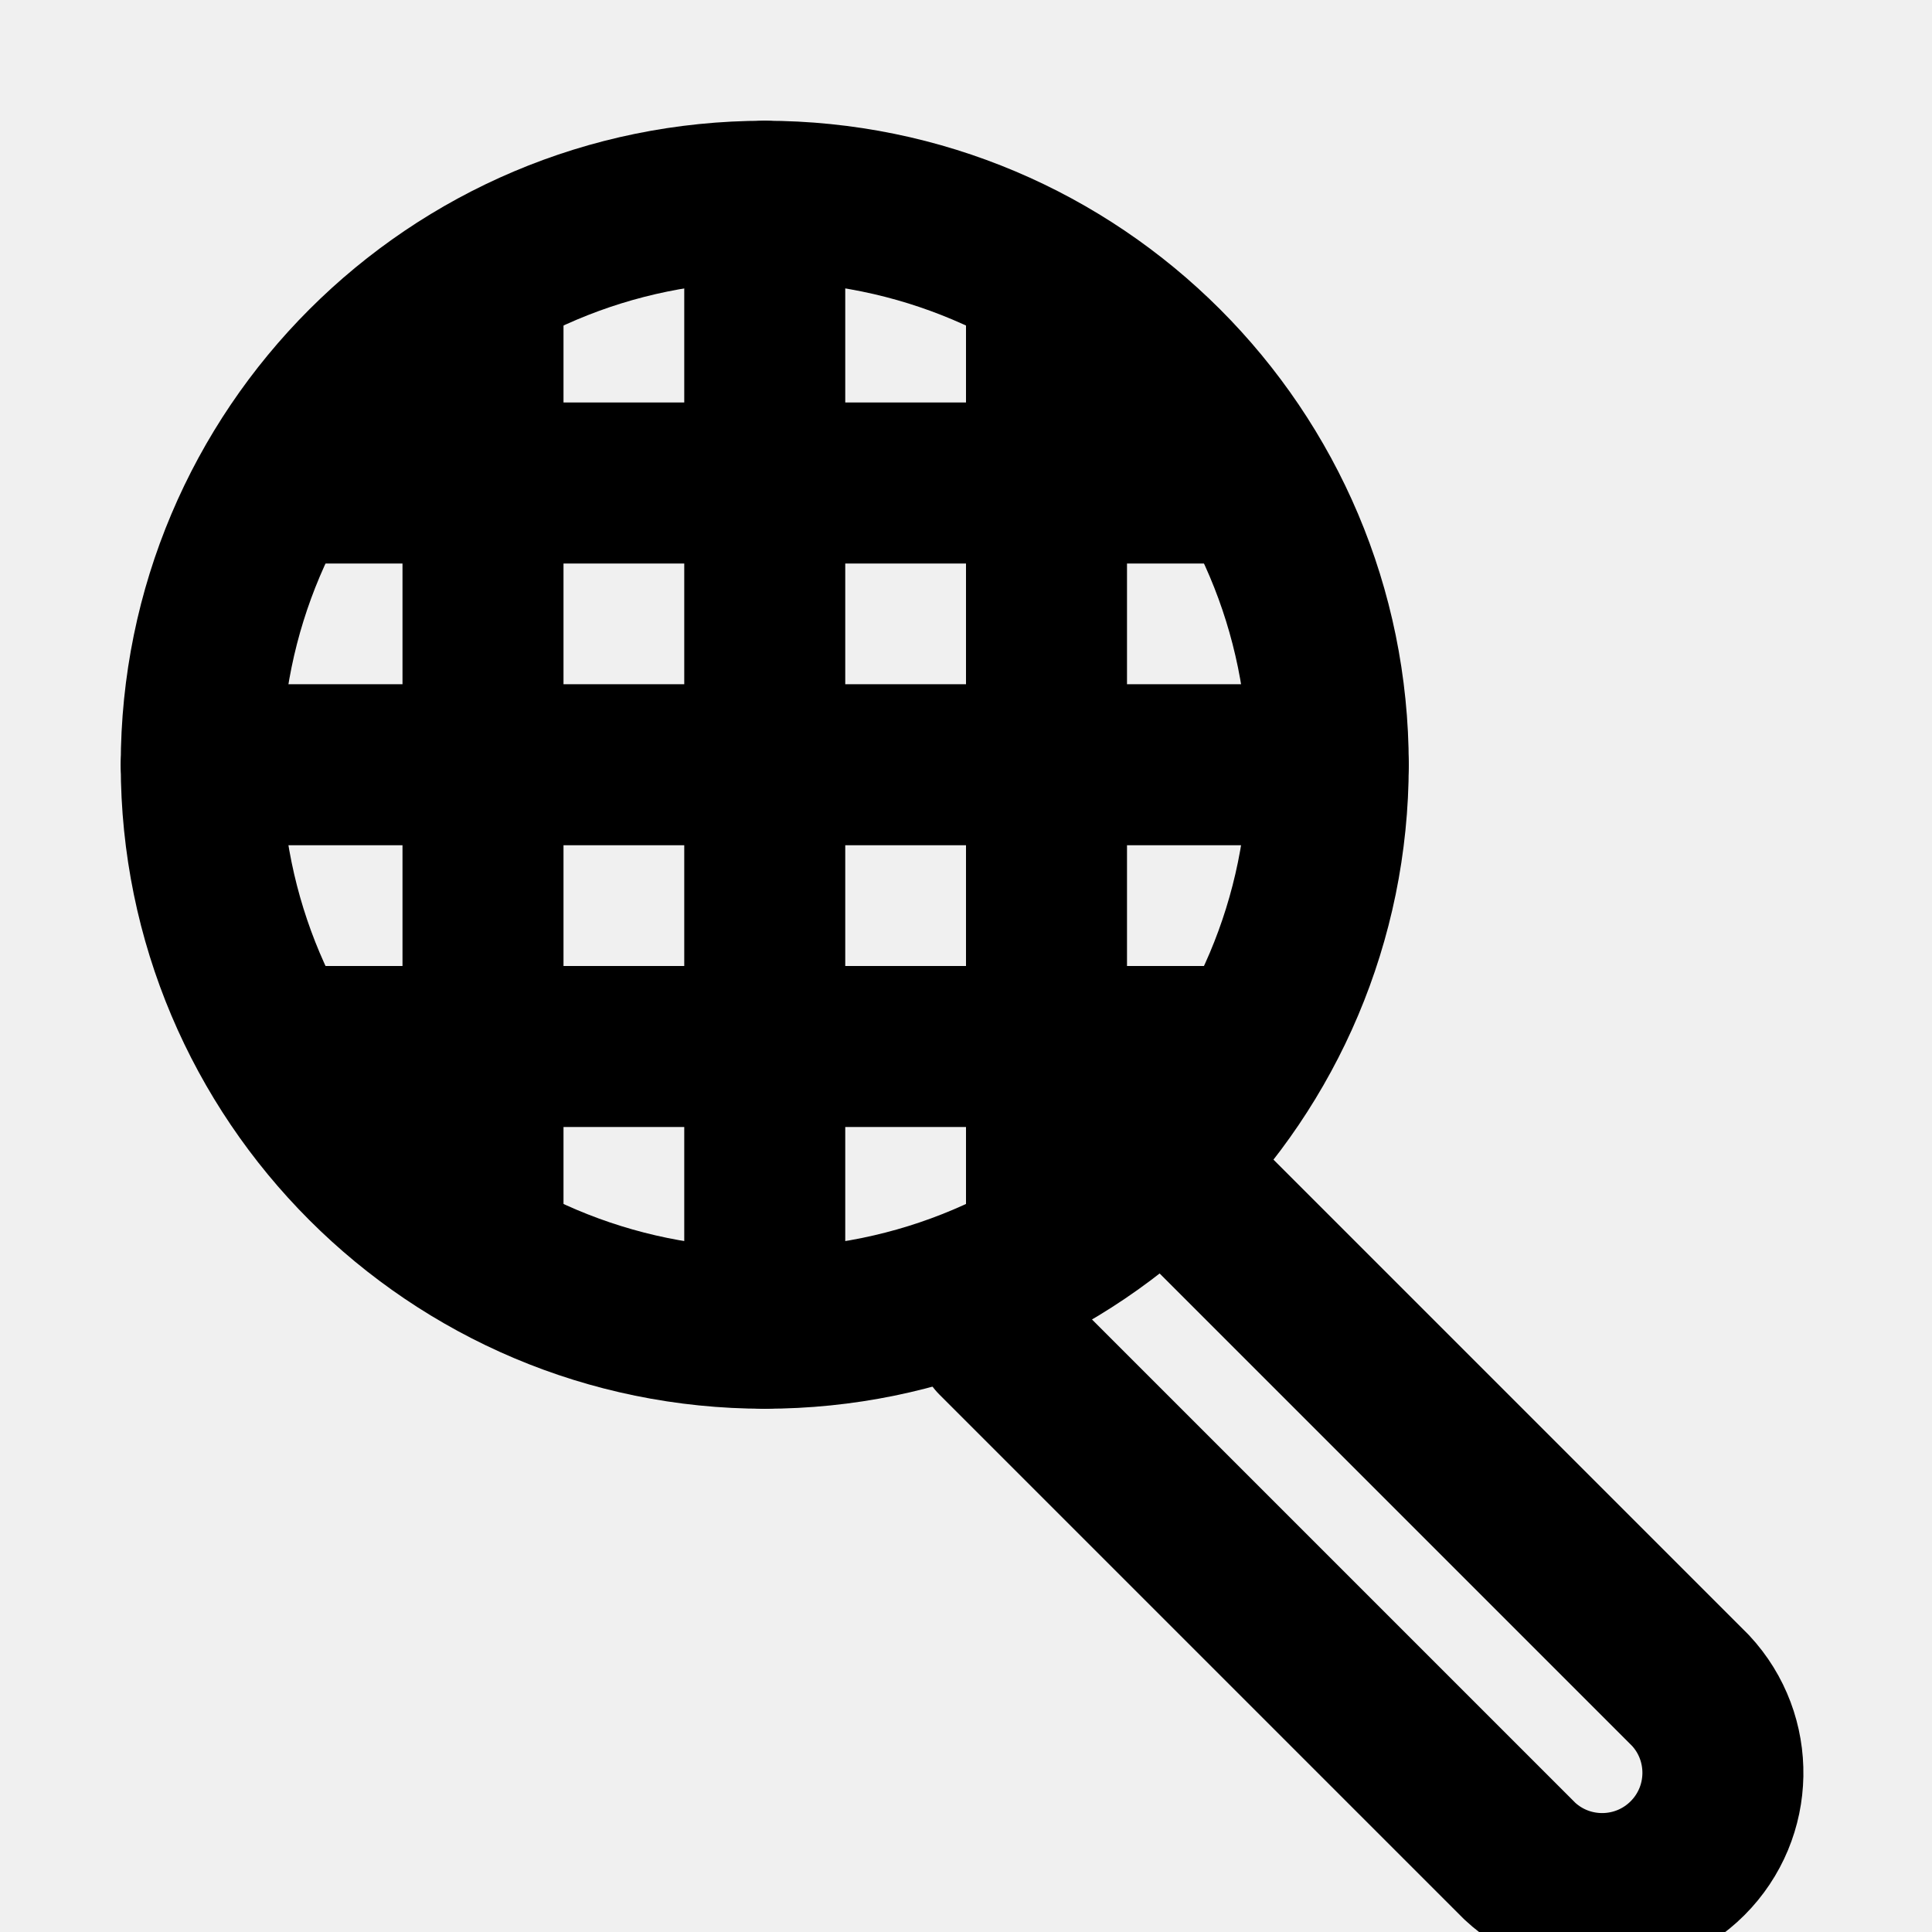
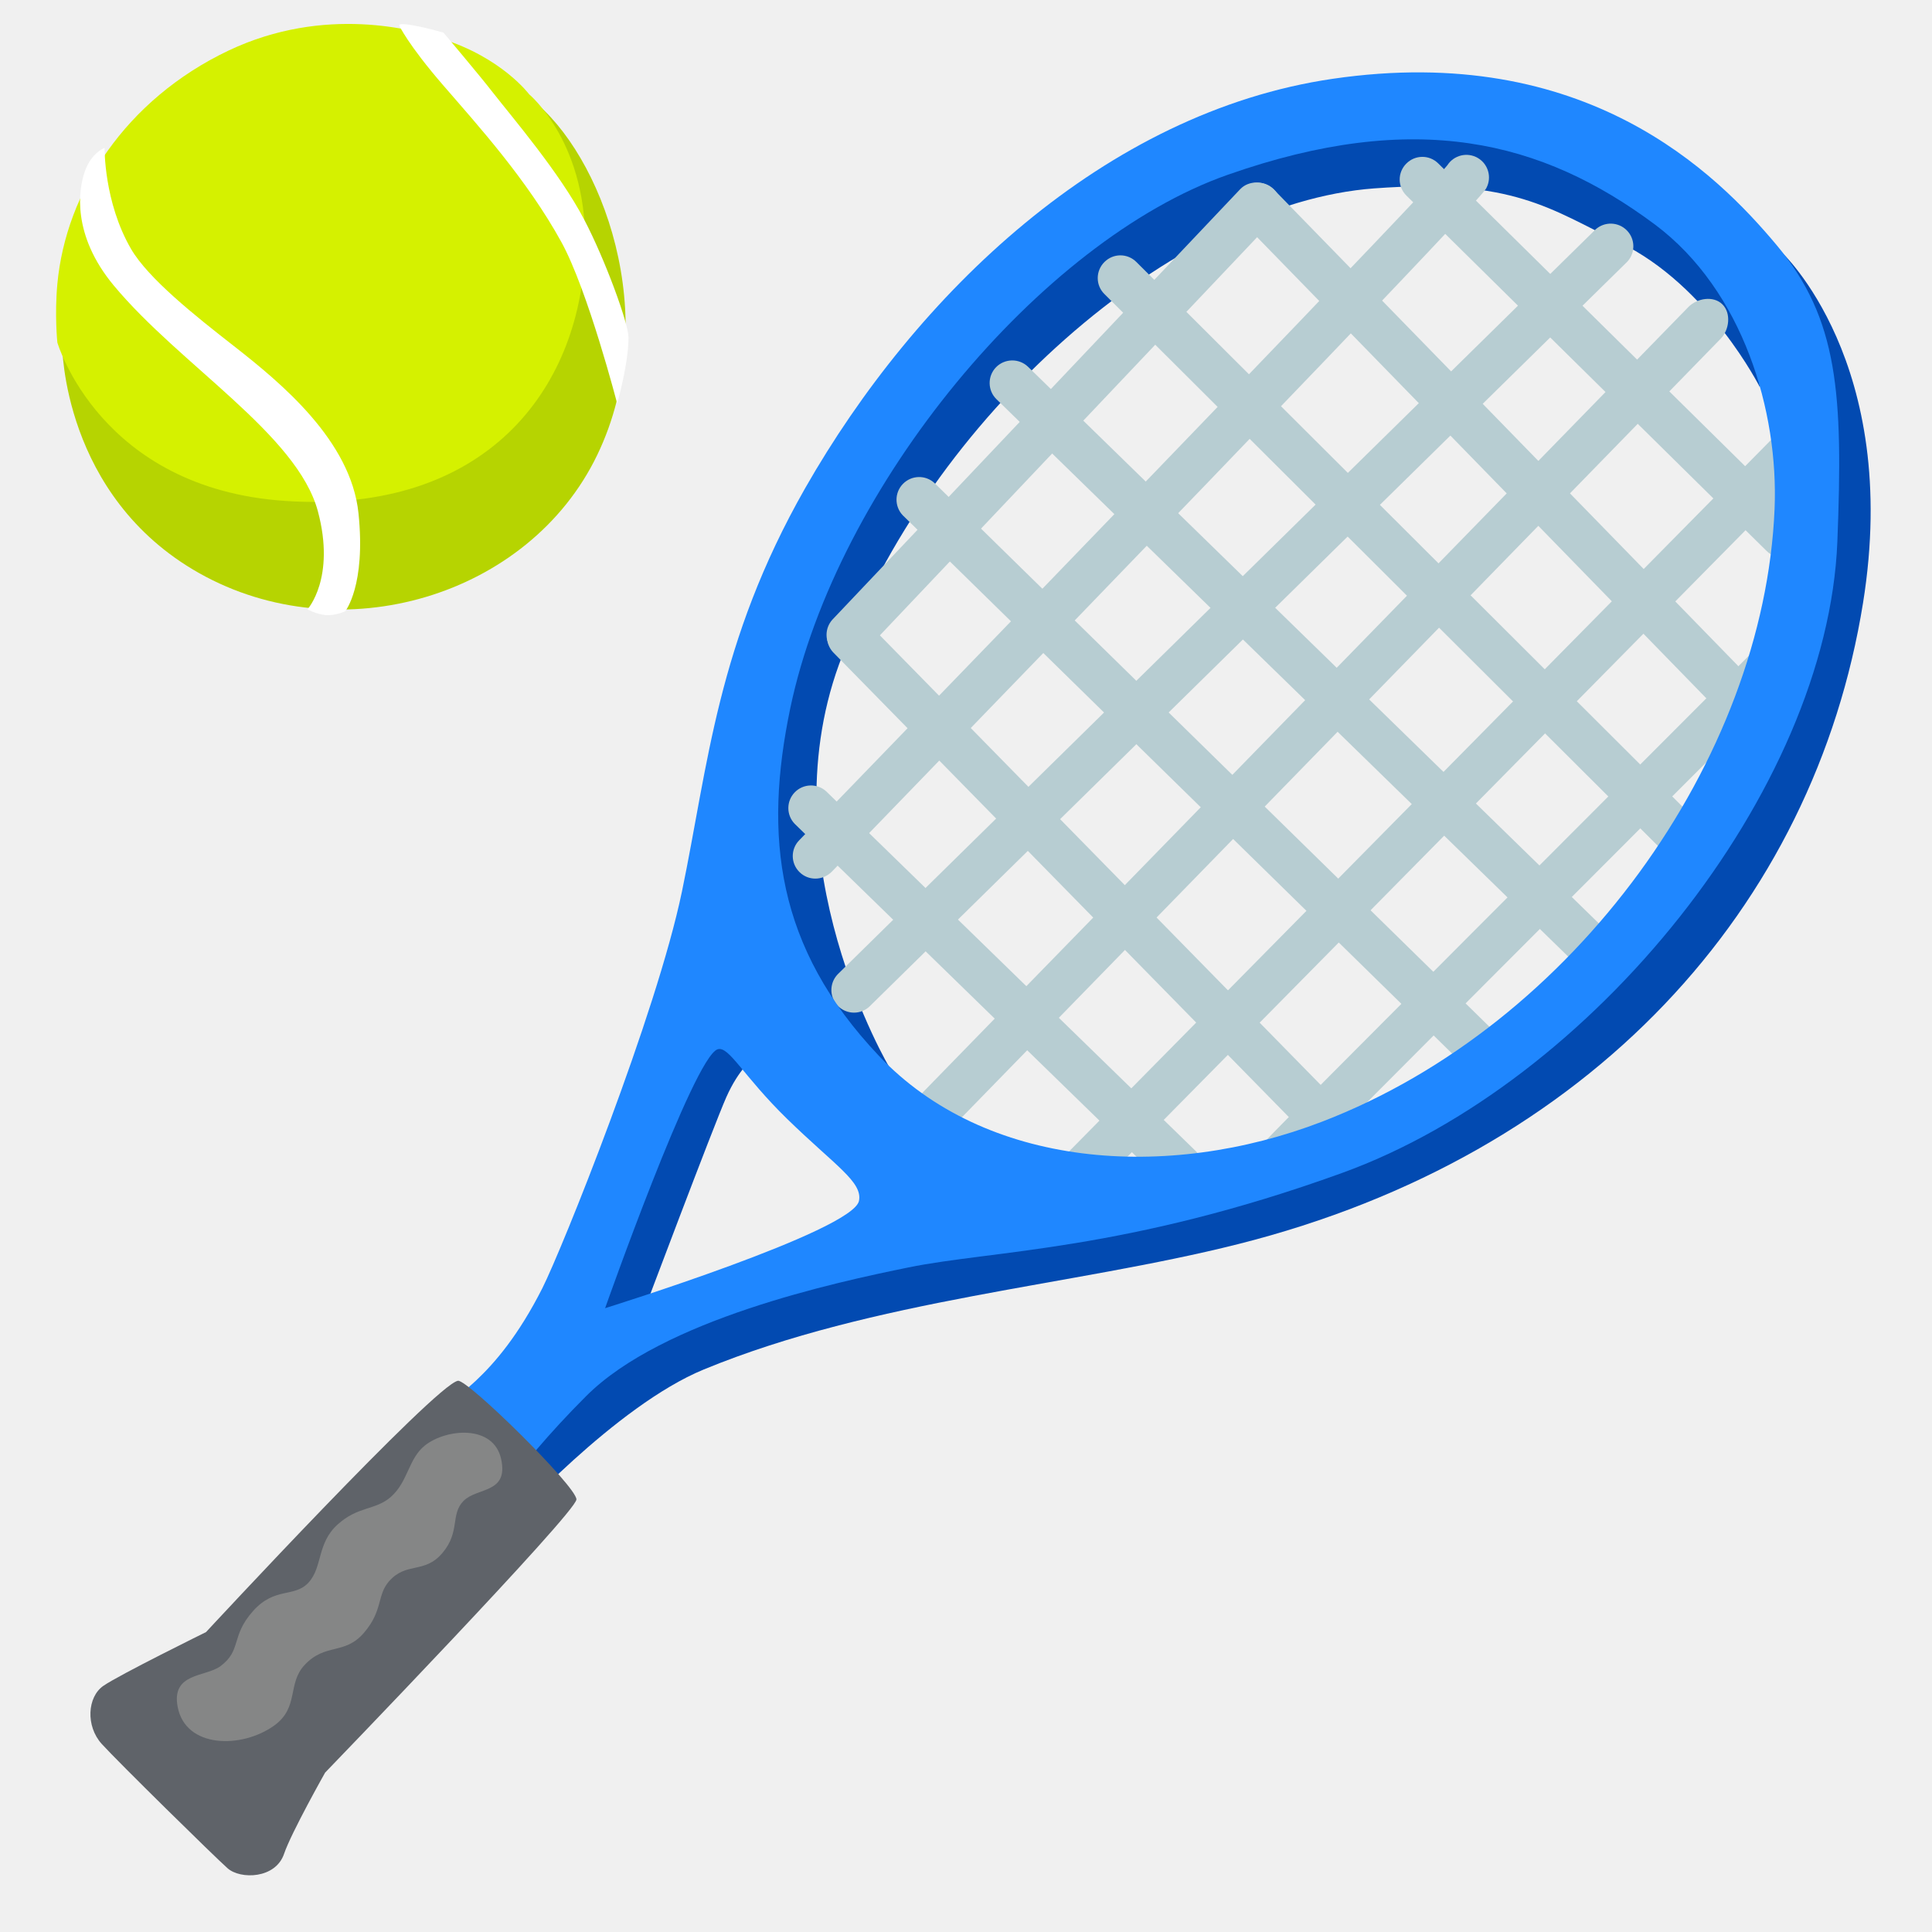
- <svg xmlns="http://www.w3.org/2000/svg" width="24" height="24" viewBox="0 0 24 24" fill="none" stroke="currentColor" stroke-width="2" stroke-linecap="round" stroke-linejoin="round">
-   <circle cx="9.5" cy="9.5" r="7" />
-   <path d="m14.5 14.5 6.5 6.5a1.5 1.5 0 0 1-2.12 2.12l-6.5-6.5" />
-   <line x1="9.5" y1="2.5" x2="9.5" y2="16.5" />
-   <line x1="2.5" y1="9.5" x2="16.5" y2="9.5" />
-   <line x1="6" y1="4" x2="6" y2="15" />
-   <line x1="13" y1="4" x2="13" y2="15" />
-   <line x1="4" y1="6" x2="15" y2="6" />
-   <line x1="4" y1="13" x2="15" y2="13" />
+ <svg xmlns="http://www.w3.org/2000/svg" width="800px" height="800px" viewBox="0 0 128 128" aria-hidden="true" role="img" class="iconify iconify--noto" preserveAspectRatio="xMidYMid meet">
+   <path d="M32.26 94.85s5.66-8.06 5.87-8.38s8.69-19.38 8.69-19.38l3.77 1.47l-.7 1.58s-.93.66-1.77 2.55s-5.57 14.46-5.57 14.46l19.24-6.23l23.04-3.35s11.42-6.49 13.51-7.75c2.09-1.26 14.03-14.35 14.03-14.35l6.18-12.36l1.36-13.93L118 16.67s7.99 7.35 5.43 23.28c-3.24 20.14-18.01 36.59-41.42 42.48c-10.95 2.76-24.08 3.65-35.38 8.3c-5.86 2.41-12.87 10.19-12.87 10.19l-1.5-6.07z" fill="#024ab1" />
+   <path d="M51.2 40.7l-2.13 14.68l-1.67 10.67l11.55 4.71s-8.13-13.63-3.36-26.75c5.97-16.41 22.18-30.55 35.47-31.53c9.19-.68 11.67 1.38 16.23 3.58c5.91 2.84 9.31 9.6 9.31 9.6s-1.34-8.91-1.67-9.32s-14.77-8.69-14.77-8.69s-15.33.4-15.74.65s-13.37 6.32-13.62 6.97c-.25.66-12.39 13.53-13.7 15.42c-1.31 1.89-5.9 10.01-5.9 10.01z" fill="#024ab1" />
+   <path d="M105.68 64.52c-.38 0-.76-.14-1.05-.43L66.02 26.45a1.5 1.5 0 0 1-.03-2.12c.58-.59 1.53-.6 2.12-.03l38.61 37.65c.59.58.61 1.53.03 2.12c-.29.3-.68.45-1.07.45z" fill="#b7cdd2" />
+   <path d="M111.78 57.36c-.38 0-.77-.15-1.06-.44L73.17 19.48c-.59-.58-.59-1.53 0-2.12s1.53-.59 2.12 0l37.54 37.44c.59.58.59 1.53 0 2.12c-.28.29-.67.44-1.05.44z" fill="#b7cdd2" />
+   <path d="M115.84 48.48c-.39 0-.78-.15-1.07-.45L82.25 14.65c-.58-.59-.57-1.54.03-2.12c.59-.58 1.54-.57 2.12.03l32.52 33.37c.58.59.57 1.54-.03 2.12c-.29.29-.67.43-1.05.43z" fill="#b7cdd2" />
+   <path d="M118.09 36.93c-.38 0-.76-.14-1.05-.43L93.18 12.96a1.49 1.49 0 0 1-.01-2.12c.58-.59 1.53-.6 2.12-.01l23.85 23.53c.59.58.6 1.53.01 2.12c-.29.3-.67.45-1.06.45z" fill="#b7cdd2" />
+   <path d="M98.45 71.4c-.38 0-.76-.14-1.05-.43L59.81 34.14a1.5 1.5 0 0 1 2.1-2.14L99.5 68.83a1.5 1.5 0 0 1-1.05 2.57z" fill="#b7cdd2" />
+   <path d="M88.46 76.5c-.39 0-.78-.15-1.07-.45l-32.2-32.84a1.5 1.5 0 0 1 2.14-2.1l32.2 32.84a1.5 1.5 0 0 1-1.07 2.55z" fill="#b7cdd2" />
+   <path d="M78.19 78.86c-.38 0-.75-.14-1.05-.43L52.65 54.58a1.5 1.5 0 0 1 2.09-2.15l24.5 23.85c.59.58.61 1.53.03 2.12c-.3.31-.69.46-1.08.46z" fill="#b7cdd2" />
+   <path d="M56.58 67.09a1.5 1.5 0 0 1-1.05-2.57l50.17-49.31a1.5 1.5 0 0 1 2.1 2.14L57.63 66.66c-.29.29-.67.43-1.05.43z" fill="#b7cdd2" />
+   <path d="M54.02 58.21c-.38 0-.75-.14-1.04-.42c-.6-.58-.61-1.53-.03-2.12c16.57-17.11 41.58-43.03 42.94-44.72a1.498 1.498 0 0 1 2.59 1.5c-.13.26-.53 1.06-43.37 45.3c-.31.31-.7.46-1.09.46z" fill="#b7cdd2" />
+   <path d="M56.26 43.56a1.5 1.5 0 0 1-1.09-2.53l27-28.5c.57-.6 1.61-.57 2.21 0c.6.57.6 1.4.03 2L57.35 43.09c-.29.31-.69.47-1.09.47z" fill="#b7cdd2" />
+   <path d="M61.5 75.65a1.5 1.5 0 0 1-1.07-2.55l51.43-52.76c.58-.59 1.66-.76 2.25-.18c.59.58.47 1.69-.11 2.28L62.58 75.2c-.3.3-.69.45-1.08.45z" fill="#b7cdd2" />
+   <path d="M71.34 79.39c-.38 0-.76-.14-1.05-.43a1.49 1.49 0 0 1-.01-2.12l47.28-47.92a1.5 1.5 0 0 1 2.12-.01c.59.58.6 1.53.01 2.12L72.41 78.95c-.29.29-.68.44-1.07.44z" fill="#b7cdd2" />
+   <path d="M85.15 77.88c-.35 0-.7-.12-.98-.36c-.62-.54-.7-1.46-.18-2.08c.54-.64 24.77-24.88 32.18-32.3a1.49 1.49 0 0 1 2.12 0c.59.59.59 1.54 0 2.12c-8.64 8.64-31.23 31.25-32.02 32.12c-.3.33-.71.5-1.12.5z" fill="#b7cdd2" />
+   <path d="M40.09 86.67s5.86-16.62 7.45-17.15c.75-.25 1.68 1.75 4.6 4.6c3.18 3.1 5.02 4.18 4.77 5.44c-.4 2-16.82 7.11-16.82 7.11zm77.48-52.95c-.69 16.58-13.25 34.16-29.97 40.59c-10.32 3.97-22.33 3.08-29.38-4.37c-6.81-7.19-7.63-14.55-5.86-23.03c3.08-14.69 16.57-30.97 28.98-35.33s20.8-2.3 28.31 3.3c5.85 4.38 8.19 12.39 7.92 18.84zm.13-17.49c-3.97-4.74-12.64-13.46-29.4-11.01c-15.11 2.21-27.62 14.26-34.96 27.13c-5.84 10.26-6.42 18.34-8.16 26.72c-1.69 8.13-7.94 23.68-9.25 26.28c-3.17 6.27-6.31 7.31-6.73 8.22l2.42 7.82s2.14-3.83 7.22-8.9c5.07-5.07 16.49-7.53 21.35-8.52c5.56-1.14 14.39-1.07 28.73-6.26c16.53-5.98 32.15-25.28 32.81-41.83c.38-9.76.08-14.74-4.03-19.65z" fill="#1f87ff" />
+   <path d="M30.34 91.48c-1.49.25-16.69 16.65-16.69 16.65s-5.73 2.82-6.8 3.56s-1.18 2.67-.11 3.85s7.49 7.49 8.34 8.24s3.18.7 3.74-.96c.48-1.41 2.72-5.38 2.72-5.38s16.65-17.24 16.65-18.1s-7.21-7.96-7.85-7.86z" fill="#5f6369" />
+   <path d="M11.77 113.08c.52 2.76 4.24 2.79 6.4 1.24c1.66-1.2.85-2.77 2.01-4.01c1.38-1.48 2.65-.64 3.93-2.13c1.28-1.49.85-2.48 1.66-3.41c1.15-1.32 2.35-.47 3.54-1.88c1.2-1.41.51-2.56 1.41-3.46s2.99-.47 2.48-2.77c-.51-2.3-3.63-2.01-5.04-.9c-1.11.88-1.11 2.39-2.26 3.41c-1.02.9-2.18.6-3.54 1.84c-1.37 1.24-.98 2.82-1.92 3.84s-2.22.26-3.67 1.88c-1.51 1.69-.73 2.6-2.18 3.67c-.98.71-3.25.42-2.82 2.68z" fill="#858686" />
+   <path d="M12.53 9.35L4.12 22.87s0 10 9.09 15.11c9.35 5.26 21.84 1.55 26.36-7.84c4.43-9.2.23-20-4.32-23.52c-5.15-3.99-22.72 2.73-22.72 2.73z" fill="#b6d401" />
+   <path d="M15.12 3.36C8.33 6.6 4.37 12.68 3.8 18.81c-.19 2.07 0 3.88 0 3.88s2.8 9.69 15.13 10.5c13.26.88 19.43-7.38 19.82-16.44c.31-7.19-3.69-10.5-3.69-10.5s-1.81-2.44-5.82-3.69c-1.71-.55-7.68-2.26-14.12.8z" fill="#d5f100" />
+   <path d="M7.55 18.93c4.39 5.27 12.14 9.85 13.51 14.94c1.19 4.44-.69 6.5-.69 6.5s.56.31 1.19.38c.63.06 1.31-.25 1.31-.25s1.38-1.69.88-6.5c-.5-4.81-5.13-8.63-8.25-11.07c-2.59-2.02-5.68-4.48-6.82-6.44C6.87 13.37 6.93 9.8 6.93 9.8s-.88.31-1.31 1.56c-.42 1.18-.88 4.2 1.93 7.57z" fill="#ffffff" />
+   <path d="M26.44 1.67s.56 1.25 2.94 4c2.23 2.58 5.53 6.21 7.82 10.38c1.75 3.19 3.69 10.69 3.69 10.69s.75-2.63.75-4.38c0-.94-1.56-5.19-2.94-7.82c-1.62-3.1-4.75-6.75-6.07-8.44c-.81-1.05-3.25-3.94-3.25-3.94s-2.82-.8-2.94-.49z" fill="#ffffff" />
</svg>
